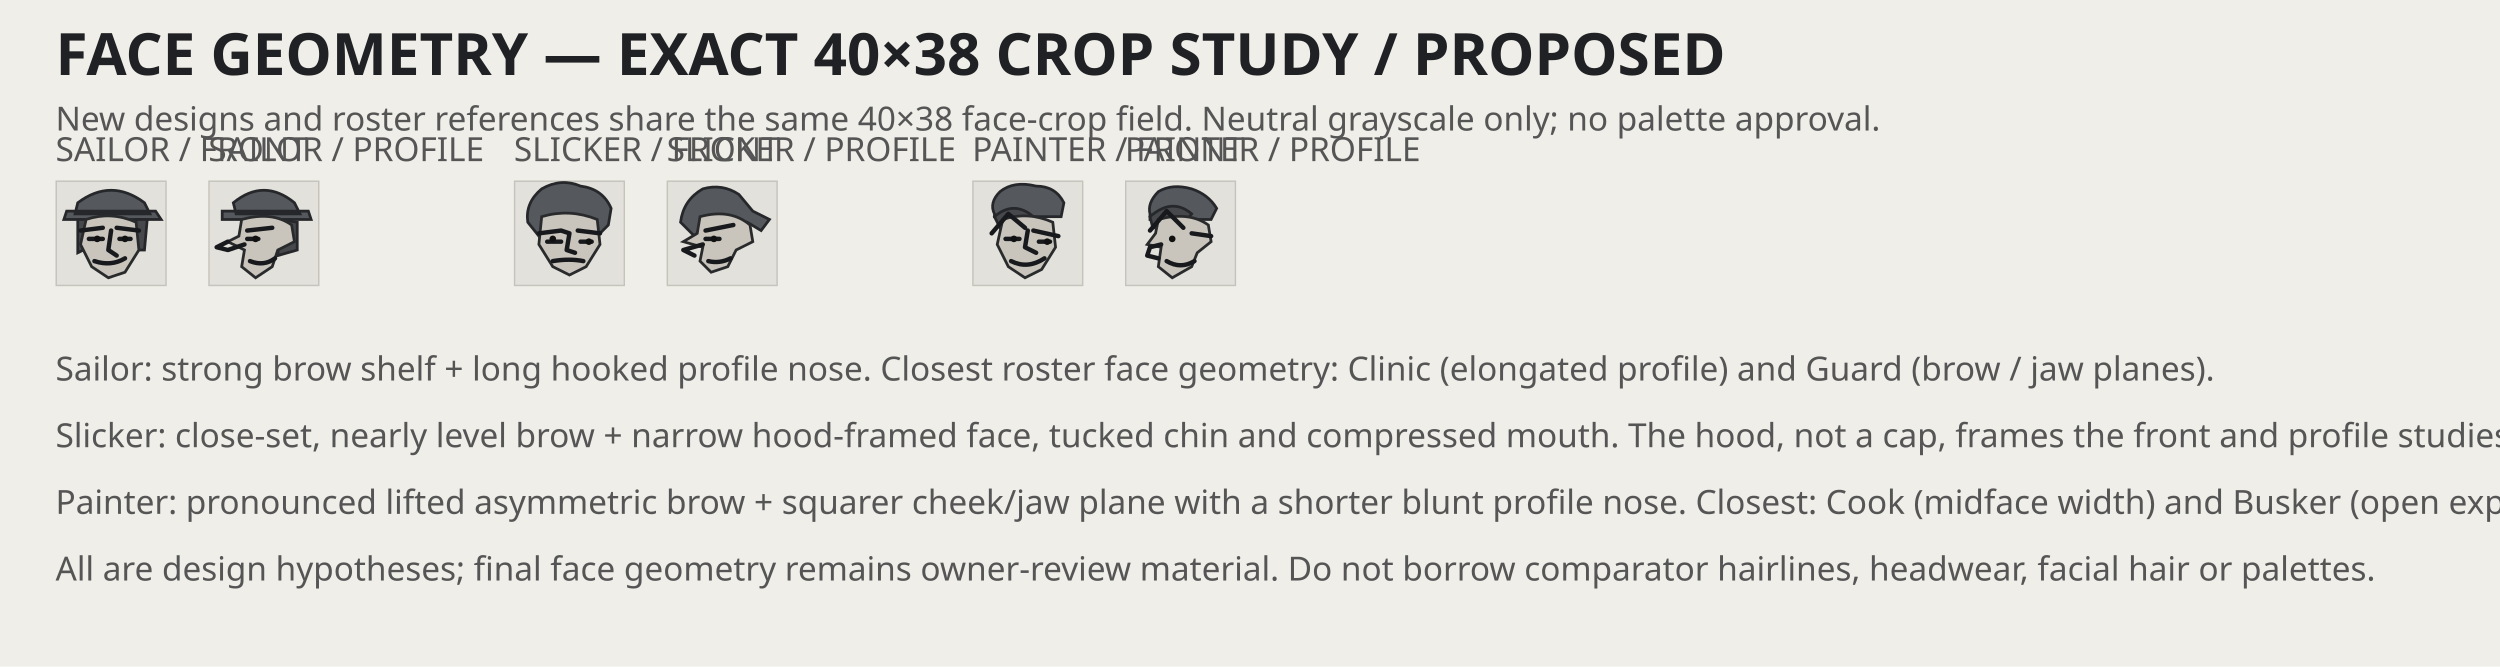
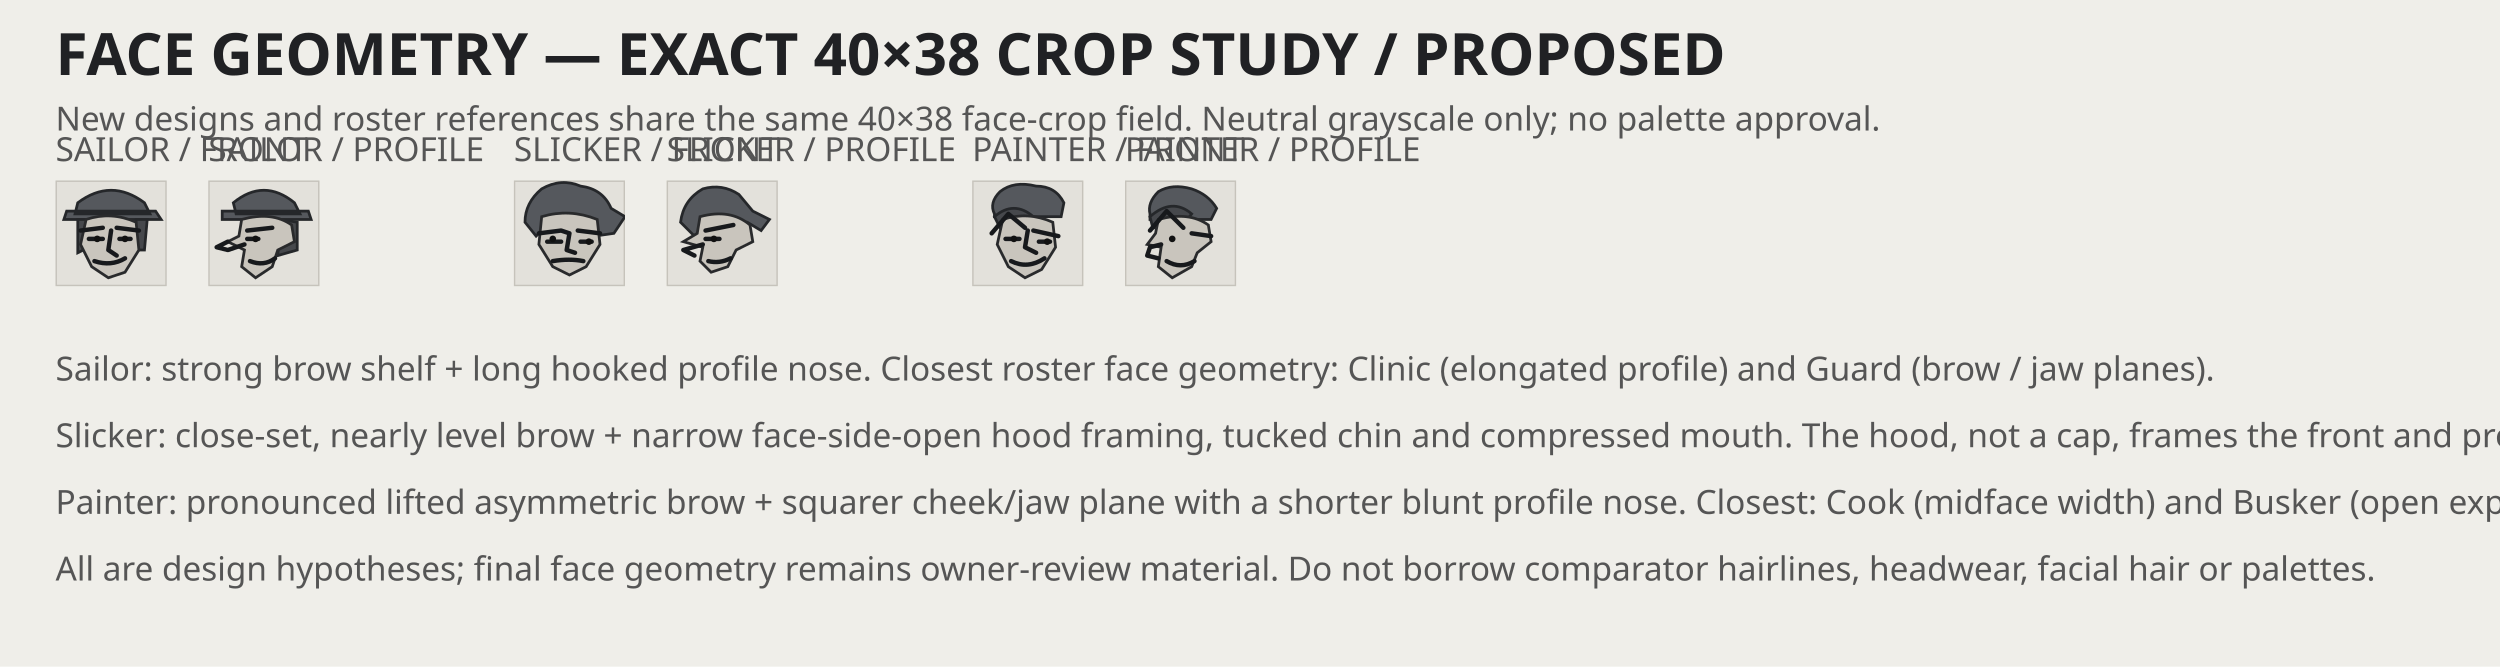
<svg xmlns="http://www.w3.org/2000/svg" width="900" height="240" viewBox="0 0 900 240">
  <rect width="900" height="240" fill="#efeee9" />
  <style>.h{font:700 21px sans-serif;fill:#202124}.s{font:12px sans-serif;fill:#555}.p{fill:#e3e1db;stroke:#c6c3bb}.hat{fill:#55585d;stroke:#25272a;stroke-width:1}.face{fill:#c9c5bd;stroke:#292a2c;stroke-width:1}.hair{fill:#46484c;stroke:#25272a;stroke-width:1}.line{fill:none;stroke:#17191c;stroke-width:1.6;stroke-linecap:round;stroke-linejoin:round}.eye{fill:#111}</style>
  <text x="20" y="27" class="h">FACE GEOMETRY — EXACT 40×38 CROP STUDY / PROPOSED</text>
  <text x="20" y="47" class="s">New designs and roster references share the same 40×38 face-crop field. Neutral grayscale only; no palette approval.</text>
  <g transform="translate(20 65)">
    <text x="0" y="-7" class="s">SAILOR / FRONT</text>
    <svg width="40" height="38" viewBox="0 0 40 38">
      <rect width="40" height="38" class="p" />
      <path class="hat" d="M8 8 Q20 -1 32 8 L34 12 L7 12Z M4 11 L36 11 L38 14 L3 14Z" />
      <path class="hair" d="M8 14 L12 14 L12 24 L8 26Z M29 14 L33 14 L32 25 L28 25Z" />
      <path class="face" d="M11 14 Q20 11 29 15 L30 25 L25 33 L19 35 L13 31 L9 23Z" />
      <path class="line" stroke-width="2.2" d="M9 18 L17 17 M22 17 L30 18 M12 21 L17 21 M23 21 L27 21 M20 18 L19 25 L22 27 M14 29 Q20 31 25 28" />
      <circle class="eye" cx="15" cy="21" r="1.2" />
      <circle class="eye" cx="25" cy="21" r="1.2" />
    </svg>
  </g>
  <g transform="translate(75 65)">
    <text x="0" y="-7" class="s">SAILOR / PROFILE</text>
    <svg width="40" height="38" viewBox="0 0 40 38">
      <rect width="40" height="38" class="p" />
      <path class="hat" d="M9 8 Q20 -1 31 8 L33 12 L10 12Z M5 11 L36 11 L37 14 L5 14Z" />
      <path class="hair" d="M26 14 L32 15 L32 25 L25 27Z" />
      <path class="face" d="M12 14 Q23 11 30 16 L31 22 L25 25 L23 31 L17 35 L12 31 L13 25 L7 22 L11 20Z" />
      <path class="line" d="M14 18 L23 17 M14 21 L18 21 M13 23 L7 25 L3 24 L7 22 M15 29 Q20 31 24 28" />
      <circle class="eye" cx="17" cy="21" r="1.2" />
    </svg>
  </g>
  <g transform="translate(185 65)">
    <text x="0" y="-7" class="s">SLICKER / FRONT</text>
    <svg width="40" height="38" viewBox="0 0 40 38">
      <rect width="40" height="38" class="p" />
-       <path class="hat" d="M5 15 Q4 8 10 3 Q17 -1 24 2 Q32 3 35 10 L34 16 L30 20 L26 15 L13 15 L9 20Z" />
+       <path class="hat" d="M4 15 Q4 8 10 3 Q17 -1 24 2 Q32 3 35 10 L40 13 L36 19 L29 20 L25 15 L13 15 L8 20Z" />
      <path class="face" d="M10 13 Q20 10 30 14 L31 23 L26 31 L20 34 L14 31 L9 23Z" />
      <path class="line" d="M9 19 L17 18 L20 19 M23 18 L31 19 M12 22 L17 22 M24 22 L28 22 M20 19 L19 25 L22 26 M14 29 Q20 28 25 29" />
      <circle class="eye" cx="14" cy="21" r="1.2" />
      <circle class="eye" cx="27" cy="22" r="1.2" />
    </svg>
  </g>
  <g transform="translate(240 65)">
    <text x="0" y="-7" class="s">SLICKER / PROFILE</text>
    <svg width="40" height="38" viewBox="0 0 40 38">
      <rect width="40" height="38" class="p" />
      <path class="hat" d="M5 15 Q6 7 13 3 Q20 1 26 5 L31 11 L37 14 L34 18 L29 15 L17 15 L11 21Z" />
      <path class="face" d="M12 13 Q23 10 30 16 L31 22 L25 25 L22 31 L16 33 L12 29 L13 24 L6 22 L11 19Z" />
      <path class="line" d="M14 18 L24 16 M14 21 L19 21 M13 23 L6 25 L10 27 M15 29 Q19 30 23 28" />
      <circle class="eye" cx="17" cy="21" r="1.2" />
    </svg>
  </g>
  <g transform="translate(350 65)">
    <text x="0" y="-7" class="s">PAINTER / FRONT</text>
    <svg width="40" height="38" viewBox="0 0 40 38">
      <rect width="40" height="38" class="p" />
      <path class="hat" d="M8 12 Q6 8 10 4 Q15 0 23 2 Q30 2 33 8 L32 13 L8 13Z" />
      <path class="hair" d="M8 13 Q15 7 22 13 L19 17 L10 17Z" />
      <path class="face" d="M11 14 Q20 11 29 15 L30 24 L25 32 L19 35 L13 31 L9 23Z" />
      <path class="line" stroke-width="2.5" d="M7 19 L13 12 L19 17 M22 18 L31 20 M12 21 L17 21 M24 22 L28 22 M20 18 L19 24 L23 26 M14 29 Q20 32 26 28" />
      <circle class="eye" cx="15" cy="21" r="1.2" />
      <circle class="eye" cx="27" cy="22" r="1.2" />
    </svg>
  </g>
  <g transform="translate(405 65)">
    <text x="0" y="-7" class="s">PAINTER / PROFILE</text>
    <svg width="40" height="38" viewBox="0 0 40 38">
      <rect width="40" height="38" class="p" />
      <path class="hat" d="M9 12 Q8 8 12 4 Q17 1 24 3 Q30 5 33 10 L31 14 L9 14Z" />
      <path class="hair" d="M9 13 Q17 6 24 12 L20 17 L10 17Z" />
      <path class="face" d="M12 14 Q23 11 30 16 L31 22 L26 26 L24 31 L17 35 L12 31 L13 24 L8 23 L11 19Z" />
      <path class="line" stroke-width="2.4" d="M9 18 L15 11 L21 17 M24 19 L31 20 M13 23 L9 24 L8 27 L12 28 M15 29 Q20 32 25 29" />
      <circle class="eye" cx="17" cy="21" r="1.2" />
    </svg>
  </g>
  <text x="20" y="137" class="s">Sailor: strong brow shelf + long hooked profile nose. Closest roster face geometry: Clinic (elongated profile) and Guard (brow / jaw planes).</text>
-   <text x="20" y="161" class="s">Slicker: close-set, nearly level brow + narrow hood-framed face, tucked chin and compressed mouth. The hood, not a cap, frames the front and profile studies.</text>
+   <text x="20" y="161" class="s">Slicker: close-set, nearly level brow + narrow face-side-open hood framing, tucked chin and compressed mouth. The hood, not a cap, frames the front and profile studies.</text>
  <text x="20" y="185" class="s">Painter: pronounced lifted asymmetric brow + squarer cheek/jaw plane with a shorter blunt profile nose. Closest: Cook (midface width) and Busker (open expression); Painter has the sharper brow break and less beaked profile.</text>
  <text x="20" y="209" class="s">All are design hypotheses; final face geometry remains owner-review material. Do not borrow comparator hairlines, headwear, facial hair or palettes.</text>
</svg>
